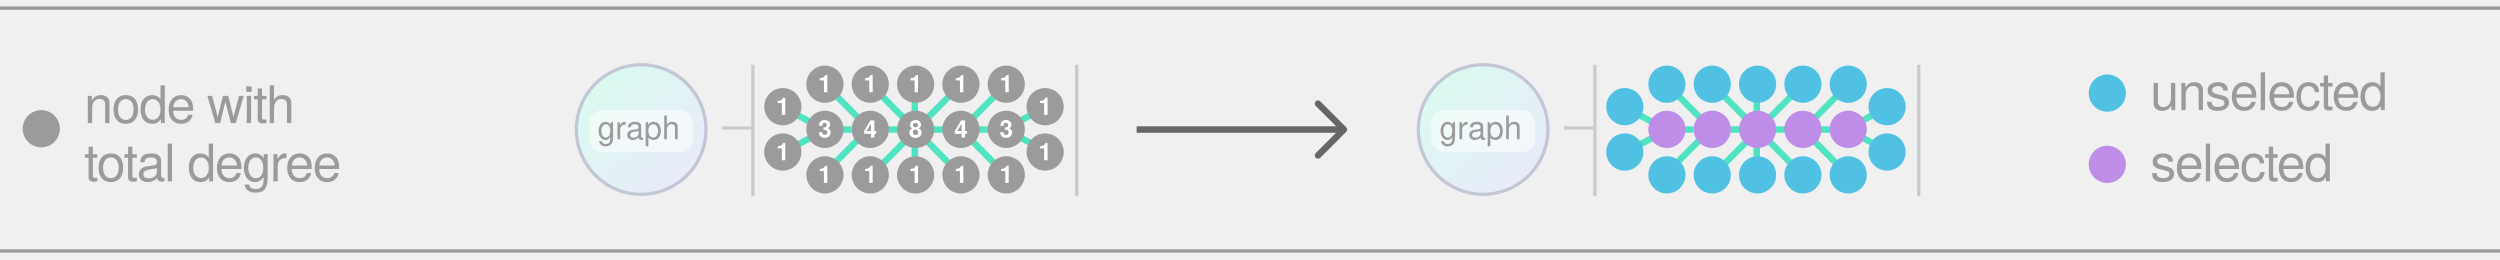
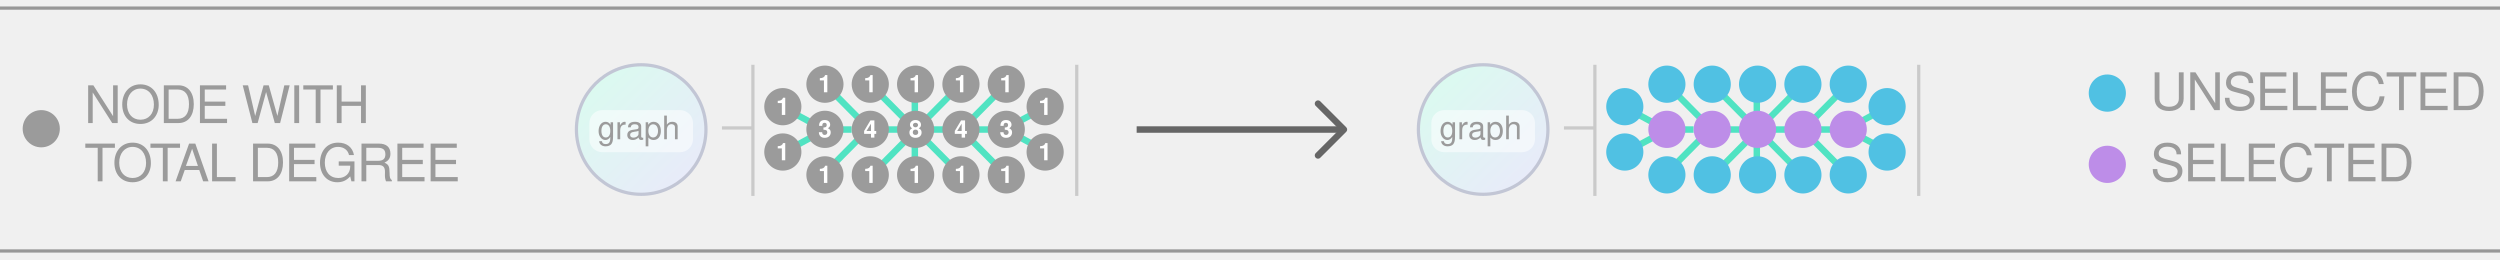
<svg xmlns="http://www.w3.org/2000/svg" xmlns:xlink="http://www.w3.org/1999/xlink" width="772px" height="80px" viewBox="0 0 772 80" version="1.1">
  <defs>
    <rect id="path-1" x="-6" y="2" width="784" height="76" />
    <mask id="mask-2" maskContentUnits="userSpaceOnUse" maskUnits="objectBoundingBox" x="0" y="0" width="784" height="76" fill="white">
      <use xlink:href="#path-1" />
    </mask>
    <linearGradient x1="14.999%" y1="13.838%" x2="87.396%" y2="88.282%" id="linearGradient-3">
      <stop stop-color="#DBFAF0" offset="0%" />
      <stop stop-color="#E8EBF9" offset="97.322%" />
      <stop stop-color="#E8EAF9" offset="100%" />
    </linearGradient>
  </defs>
  <g id="Graph-Functions---selection" stroke="none" stroke-width="1" fill="none" fill-rule="evenodd">
    <use id="Rectangle" stroke="#979797" mask="url(#mask-2)" stroke-width="2" xlink:href="#path-1" />
    <g id="node_with_total_degree" transform="translate(7, 23)" fill="#9B9B9B">
      <ellipse id="small_icon__node-copy-8" cx="5.739" cy="16.75" rx="5.739" ry="5.75" />
-       <text id="node-with-total-degr" font-family="HelveticaNeue, Helvetica Neue" font-size="16" font-weight="normal" letter-spacing="-0.417">
-         <tspan x="19" y="15">node with</tspan>
-         <tspan x="19" y="33">total degree</tspan>
+       <text id="NODE-WITH-TOTAL-DEGR" font-family="HelveticaNeue, Helvetica Neue" font-size="16" font-weight="normal" letter-spacing="-0.417">
+         <tspan x="19" y="15">NODE WITH</tspan>
+         <tspan x="19" y="33">TOTAL DEGREE</tspan>
      </text>
    </g>
    <g id="select_nodes_by_degree" transform="translate(178, 20)">
      <g id="Wireframe-Line-01" transform="translate(173, 10)" stroke="#666666">
        <g>
          <polyline id="arrowhead" stroke-width="2" stroke-linecap="round" stroke-linejoin="round" points="56 2 64 10 56 18" />
          <path d="M63,10 L0,10" id="Line" stroke-width="2" />
        </g>
      </g>
      <g id="small_icon__select_nodes_in_neighborhood">
        <path d="M90.88,34.269 L105,20" id="small_icon_edge-copy-13" stroke="#50E3C2" stroke-width="2" stroke-linecap="square" />
        <path d="M75.88,34.269 L90,20" id="small_icon_edge-copy-20" stroke="#50E3C2" stroke-width="2" stroke-linecap="square" />
        <path d="M64,27 L77,20" id="small_icon_edge-copy-21" stroke="#50E3C2" stroke-width="2" stroke-linecap="square" />
        <path d="M132,20 L145,13" id="small_icon_edge-copy-22" stroke="#50E3C2" stroke-width="2" stroke-linecap="square" />
        <path d="M63,20 L76,13" id="small_icon_edge-copy-23" stroke="#50E3C2" stroke-width="2" stroke-linecap="square" transform="translate(69.7389, 16.69301) scale(-1, 1) translate(-69.7389, -16.69301) " />
        <path d="M132,27 L145,20" id="small_icon_edge-copy-24" stroke="#50E3C2" stroke-width="2" stroke-linecap="square" transform="translate(138.7389, 23.69301) scale(-1, 1) translate(-138.7389, -23.69301) " />
        <path d="M122.5,20 L127.978,20" id="small_icon_edge-copy-25" stroke="#50E3C2" stroke-width="2" stroke-linecap="square" transform="translate(125.2389, 20.19301) scale(-1, 1) translate(-125.2389, -20.19301) " />
        <path d="M107.5,20 L112.978,20" id="small_icon_edge-copy-26" stroke="#50E3C2" stroke-width="2" stroke-linecap="square" transform="translate(110.2389, 20.19301) scale(-1, 1) translate(-110.2389, -20.19301) " />
        <path d="M93.5,20 L98.978,20" id="small_icon_edge-copy-27" stroke="#50E3C2" stroke-width="2" stroke-linecap="square" transform="translate(96.2389, 20.19301) scale(-1, 1) translate(-96.2389, -20.19301) " />
        <path d="M78.5,20 L83.978,20" id="small_icon_edge-copy-28" stroke="#50E3C2" stroke-width="2" stroke-linecap="square" transform="translate(81.2389, 20.19301) scale(-1, 1) translate(-81.2389, -20.19301) " />
        <path d="M104.978,8.536 L104.978,14.557" id="small_icon_edge-copy-29" stroke="#50E3C2" stroke-width="2" stroke-linecap="square" transform="translate(104.7389, 11.75) scale(-1, 1) translate(-104.7389, -11.75) " />
        <path d="M104.978,25.536 L104.978,31.557" id="small_icon_edge-copy-30" stroke="#50E3C2" stroke-width="2" stroke-linecap="square" transform="translate(104.7389, 28.75) scale(-1, 1) translate(-104.7389, -28.75) " />
        <path d="M104.88,20.019 L119,5.75" id="small_icon_edge-copy-14" stroke="#50E3C2" stroke-width="2" stroke-linecap="square" />
        <path d="M118.88,20.019 L133,5.75" id="small_icon_edge-copy-15" stroke="#50E3C2" stroke-width="2" stroke-linecap="square" />
        <path d="M89.88,20.019 L104,5.75" id="small_icon_edge-copy-16" stroke="#50E3C2" stroke-width="2" stroke-linecap="square" transform="translate(97.2389, 12.94301) scale(-1, 1) translate(-97.2389, -12.94301) " />
        <path d="M75.88,20.019 L90,5.75" id="small_icon_edge-copy-17" stroke="#50E3C2" stroke-width="2" stroke-linecap="square" transform="translate(83.2389, 12.94301) scale(-1, 1) translate(-83.2389, -12.94301) " />
        <path d="M103.88,34.019 L118,19.75" id="small_icon_edge-copy-18" stroke="#50E3C2" stroke-width="2" stroke-linecap="square" transform="translate(111.2389, 26.94301) scale(-1, 1) translate(-111.2389, -26.94301) " />
        <path d="M117.88,34.019 L132,19.75" id="small_icon_edge-copy-19" stroke="#50E3C2" stroke-width="2" stroke-linecap="square" transform="translate(125.2389, 26.94301) scale(-1, 1) translate(-125.2389, -26.94301) " />
        <ellipse id="small_icon__node" fill="#9B9B9B" cx="63.739" cy="12.943" rx="5.739" ry="5.75" />
        <ellipse id="small_icon__node-copy-33" fill="#9B9B9B" cx="63.739" cy="26.943" rx="5.739" ry="5.75" />
        <ellipse id="small_icon__node-copy-13" fill="#9B9B9B" cx="76.739" cy="19.943" rx="5.739" ry="5.75" />
        <ellipse id="small_icon__node-copy-12" fill="#9B9B9B" cx="76.739" cy="6" rx="5.739" ry="5.75" />
        <ellipse id="small_icon__node-copy-11" fill="#9B9B9B" cx="76.739" cy="34" rx="5.739" ry="5.75" />
        <ellipse id="small_icon__node-copy-16" fill="#9B9B9B" cx="90.739" cy="19.943" rx="5.739" ry="5.75" />
        <ellipse id="small_icon__node-copy-15" fill="#9B9B9B" cx="90.739" cy="6" rx="5.739" ry="5.75" />
        <ellipse id="small_icon__node-copy-14" fill="#9B9B9B" cx="90.739" cy="34" rx="5.739" ry="5.75" />
        <ellipse id="small_icon__node-copy-31" fill="#9B9B9B" cx="104.739" cy="19.943" rx="5.739" ry="5.75" />
        <ellipse id="small_icon__node-copy-30" fill="#9B9B9B" cx="104.739" cy="6" rx="5.739" ry="5.75" />
        <ellipse id="small_icon__node-copy-29" fill="#9B9B9B" cx="104.739" cy="34" rx="5.739" ry="5.75" />
        <ellipse id="small_icon__node-copy-28" fill="#9B9B9B" cx="118.739" cy="19.943" rx="5.739" ry="5.75" />
        <ellipse id="small_icon__node-copy-27" fill="#9B9B9B" cx="118.739" cy="6" rx="5.739" ry="5.75" />
        <ellipse id="small_icon__node-copy-26" fill="#9B9B9B" cx="118.739" cy="34" rx="5.739" ry="5.75" />
        <ellipse id="small_icon__node-copy-25" fill="#9B9B9B" cx="132.739" cy="19.943" rx="5.739" ry="5.75" />
        <ellipse id="small_icon__node-copy-24" fill="#9B9B9B" cx="132.739" cy="6" rx="5.739" ry="5.75" />
        <ellipse id="small_icon__node-copy-23" fill="#9B9B9B" cx="132.739" cy="34" rx="5.739" ry="5.75" />
        <ellipse id="small_icon__node-copy-22" fill="#9B9B9B" cx="144.739" cy="12.943" rx="5.739" ry="5.75" />
        <ellipse id="small_icon__node-copy-32" fill="#9B9B9B" cx="144.739" cy="26.943" rx="5.739" ry="5.75" />
        <g id="graph-object">
          <ellipse id="graph-shape" stroke="#C2C6D5" stroke-width="1" fill="url(#linearGradient-3)" fill-rule="evenodd" cx="20" cy="20" rx="20" ry="20" />
          <rect id="graph-text-box" fill-opacity="0.528" fill="#FFFFFF" fill-rule="evenodd" x="4" y="14" width="32" height="13" rx="4" />
          <text id="graph-text" font-family="Helvetica-Light, Helvetica" font-size="10" font-weight="300" fill="#9B9B9B">
            <tspan x="6.5" y="23">graph</tspan>
          </text>
        </g>
        <path d="M54.5,0.5 L54.5,40" id="Line" stroke="#CACACA" stroke-linecap="square" />
        <path d="M154.5,0.5 L154.5,40" id="Line-Copy" stroke="#CACACA" stroke-linecap="square" />
        <path d="M54.266,19.512 L45.445,19.512" id="Line" stroke="#CACACA" stroke-linecap="square" />
        <text id="ID-Copy-7" font-family="HelveticaNeue-Bold, Helvetica Neue" font-size="7.5" font-weight="bold" fill="#FFFFFF">
          <tspan x="102.654" y="22.5">8</tspan>
        </text>
        <text id="ID-Copy-8" font-family="HelveticaNeue-Bold, Helvetica Neue" font-size="7.5" font-weight="bold" fill="#FFFFFF">
          <tspan x="116.654" y="22.5">4</tspan>
        </text>
        <text id="ID-Copy-19" font-family="HelveticaNeue-Bold, Helvetica Neue" font-size="7.5" font-weight="bold" fill="#FFFFFF">
          <tspan x="88.654" y="22.5">4</tspan>
        </text>
        <text id="ID-Copy-9" font-family="HelveticaNeue-Bold, Helvetica Neue" font-size="7.5" font-weight="bold" fill="#FFFFFF">
          <tspan x="130.654" y="22.5">3</tspan>
        </text>
        <text id="ID-Copy-20" font-family="HelveticaNeue-Bold, Helvetica Neue" font-size="7.5" font-weight="bold" fill="#FFFFFF">
          <tspan x="74.654" y="22.5">3</tspan>
        </text>
        <text id="ID-Copy-10" font-family="HelveticaNeue-Bold, Helvetica Neue" font-size="7.5" font-weight="bold" fill="#FFFFFF">
          <tspan x="142.654" y="15.5">1</tspan>
        </text>
        <text id="ID-Copy-12" font-family="HelveticaNeue-Bold, Helvetica Neue" font-size="7.5" font-weight="bold" fill="#FFFFFF">
          <tspan x="130.654" y="8.5">1</tspan>
        </text>
        <text id="ID-Copy-13" font-family="HelveticaNeue-Bold, Helvetica Neue" font-size="7.5" font-weight="bold" fill="#FFFFFF">
          <tspan x="116.654" y="8.5">1</tspan>
        </text>
        <text id="ID-Copy-14" font-family="HelveticaNeue-Bold, Helvetica Neue" font-size="7.5" font-weight="bold" fill="#FFFFFF">
          <tspan x="102.654" y="8.5">1</tspan>
        </text>
        <text id="ID-Copy-15" font-family="HelveticaNeue-Bold, Helvetica Neue" font-size="7.5" font-weight="bold" fill="#FFFFFF">
          <tspan x="88.654" y="8.5">1</tspan>
        </text>
        <text id="ID-Copy-16" font-family="HelveticaNeue-Bold, Helvetica Neue" font-size="7.5" font-weight="bold" fill="#FFFFFF">
          <tspan x="74.654" y="8.5">1</tspan>
        </text>
        <text id="ID-Copy-25" font-family="HelveticaNeue-Bold, Helvetica Neue" font-size="7.5" font-weight="bold" fill="#FFFFFF">
          <tspan x="130.654" y="36.5">1</tspan>
        </text>
        <text id="ID-Copy-24" font-family="HelveticaNeue-Bold, Helvetica Neue" font-size="7.5" font-weight="bold" fill="#FFFFFF">
          <tspan x="116.654" y="36.5">1</tspan>
        </text>
        <text id="ID-Copy-23" font-family="HelveticaNeue-Bold, Helvetica Neue" font-size="7.5" font-weight="bold" fill="#FFFFFF">
          <tspan x="102.654" y="36.5">1</tspan>
        </text>
        <text id="ID-Copy-22" font-family="HelveticaNeue-Bold, Helvetica Neue" font-size="7.5" font-weight="bold" fill="#FFFFFF">
          <tspan x="88.654" y="36.5">1</tspan>
        </text>
        <text id="ID-Copy-21" font-family="HelveticaNeue-Bold, Helvetica Neue" font-size="7.5" font-weight="bold" fill="#FFFFFF">
          <tspan x="74.654" y="36.5">1</tspan>
        </text>
        <text id="ID-Copy-17" font-family="HelveticaNeue-Bold, Helvetica Neue" font-size="7.5" font-weight="bold" fill="#FFFFFF">
          <tspan x="61.654" y="15.5">1</tspan>
        </text>
        <text id="ID-Copy-18" font-family="HelveticaNeue-Bold, Helvetica Neue" font-size="7.5" font-weight="bold" fill="#FFFFFF">
          <tspan x="61.654" y="29.5">1</tspan>
        </text>
        <text id="ID-Copy-11" font-family="HelveticaNeue-Bold, Helvetica Neue" font-size="7.5" font-weight="bold" fill="#FFFFFF">
          <tspan x="142.654" y="29.5">1</tspan>
        </text>
      </g>
      <g id="small_icon__select_nodes_by_degree-copy" transform="translate(260, 0)">
        <path d="M90.88,34.269 L105,20" id="small_icon_edge-copy-13" stroke="#50E3C2" stroke-width="2" stroke-linecap="square" />
        <path d="M75.88,34.269 L90,20" id="small_icon_edge-copy-20" stroke="#50E3C2" stroke-width="2" stroke-linecap="square" />
        <path d="M64,27 L77,20" id="small_icon_edge-copy-21" stroke="#50E3C2" stroke-width="2" stroke-linecap="square" />
        <path d="M132,20 L145,13" id="small_icon_edge-copy-22" stroke="#50E3C2" stroke-width="2" stroke-linecap="square" />
        <path d="M63,20 L76,13" id="small_icon_edge-copy-23" stroke="#50E3C2" stroke-width="2" stroke-linecap="square" transform="translate(69.7389, 16.69301) scale(-1, 1) translate(-69.7389, -16.69301) " />
        <path d="M132,27 L145,20" id="small_icon_edge-copy-24" stroke="#50E3C2" stroke-width="2" stroke-linecap="square" transform="translate(138.7389, 23.69301) scale(-1, 1) translate(-138.7389, -23.69301) " />
        <path d="M122.5,20 L127.978,20" id="small_icon_edge-copy-25" stroke="#50E3C2" stroke-width="2" stroke-linecap="square" transform="translate(125.2389, 20.19301) scale(-1, 1) translate(-125.2389, -20.19301) " />
        <path d="M107.5,20 L112.978,20" id="small_icon_edge-copy-26" stroke="#50E3C2" stroke-width="2" stroke-linecap="square" transform="translate(110.2389, 20.19301) scale(-1, 1) translate(-110.2389, -20.19301) " />
        <path d="M93.5,20 L98.978,20" id="small_icon_edge-copy-27" stroke="#50E3C2" stroke-width="2" stroke-linecap="square" transform="translate(96.2389, 20.19301) scale(-1, 1) translate(-96.2389, -20.19301) " />
        <path d="M78.5,20 L83.978,20" id="small_icon_edge-copy-28" stroke="#50E3C2" stroke-width="2" stroke-linecap="square" transform="translate(81.2389, 20.19301) scale(-1, 1) translate(-81.2389, -20.19301) " />
        <path d="M104.978,8.536 L104.978,14.557" id="small_icon_edge-copy-29" stroke="#50E3C2" stroke-width="2" stroke-linecap="square" transform="translate(104.7389, 11.75) scale(-1, 1) translate(-104.7389, -11.75) " />
        <path d="M104.978,25.536 L104.978,31.557" id="small_icon_edge-copy-30" stroke="#50E3C2" stroke-width="2" stroke-linecap="square" transform="translate(104.7389, 28.75) scale(-1, 1) translate(-104.7389, -28.75) " />
        <path d="M104.88,20.019 L119,5.75" id="small_icon_edge-copy-14" stroke="#50E3C2" stroke-width="2" stroke-linecap="square" />
        <path d="M118.88,20.019 L133,5.75" id="small_icon_edge-copy-15" stroke="#50E3C2" stroke-width="2" stroke-linecap="square" />
        <path d="M89.88,20.019 L104,5.75" id="small_icon_edge-copy-16" stroke="#50E3C2" stroke-width="2" stroke-linecap="square" transform="translate(97.2389, 12.94301) scale(-1, 1) translate(-97.2389, -12.94301) " />
        <path d="M75.88,20.019 L90,5.75" id="small_icon_edge-copy-17" stroke="#50E3C2" stroke-width="2" stroke-linecap="square" transform="translate(83.2389, 12.94301) scale(-1, 1) translate(-83.2389, -12.94301) " />
        <path d="M103.88,34.019 L118,19.75" id="small_icon_edge-copy-18" stroke="#50E3C2" stroke-width="2" stroke-linecap="square" transform="translate(111.2389, 26.94301) scale(-1, 1) translate(-111.2389, -26.94301) " />
        <path d="M117.88,34.019 L132,19.75" id="small_icon_edge-copy-19" stroke="#50E3C2" stroke-width="2" stroke-linecap="square" transform="translate(125.2389, 26.94301) scale(-1, 1) translate(-125.2389, -26.94301) " />
        <ellipse id="small_icon__node" fill="#50C1E3" cx="63.739" cy="12.943" rx="5.739" ry="5.75" />
        <ellipse id="small_icon__node-copy-33" fill="#50C1E3" cx="63.739" cy="26.943" rx="5.739" ry="5.75" />
        <ellipse id="small_icon__node-copy-13" fill="#BD8DE8" cx="76.739" cy="19.943" rx="5.739" ry="5.75" />
        <ellipse id="small_icon__node-copy-12" fill="#50C1E3" cx="76.739" cy="6" rx="5.739" ry="5.75" />
        <ellipse id="small_icon__node-copy-11" fill="#50C1E3" cx="76.739" cy="34" rx="5.739" ry="5.75" />
        <ellipse id="small_icon__node-copy-16" fill="#BD8DE8" cx="90.739" cy="19.943" rx="5.739" ry="5.75" />
        <ellipse id="small_icon__node-copy-15" fill="#50C1E3" cx="90.739" cy="6" rx="5.739" ry="5.75" />
        <ellipse id="small_icon__node-copy-14" fill="#50C1E3" cx="90.739" cy="34" rx="5.739" ry="5.75" />
        <ellipse id="small_icon__node-copy-31" fill="#BD8DE8" cx="104.739" cy="19.943" rx="5.739" ry="5.75" />
        <ellipse id="small_icon__node-copy-30" fill="#50C1E3" cx="104.739" cy="6" rx="5.739" ry="5.75" />
        <ellipse id="small_icon__node-copy-29" fill="#50C1E3" cx="104.739" cy="34" rx="5.739" ry="5.75" />
        <g id="graph-object">
          <ellipse id="graph-shape" stroke="#C2C6D5" stroke-width="1" fill="url(#linearGradient-3)" fill-rule="evenodd" cx="20" cy="20" rx="20" ry="20" />
          <rect id="graph-text-box" fill-opacity="0.528" fill="#FFFFFF" fill-rule="evenodd" x="4" y="14" width="32" height="13" rx="4" />
          <text id="graph-text" font-family="Helvetica-Light, Helvetica" font-size="10" font-weight="300" fill="#9B9B9B">
            <tspan x="6.5" y="23">graph</tspan>
          </text>
        </g>
        <path d="M54.5,0.5 L54.5,40" id="Line" stroke="#CACACA" stroke-linecap="square" />
        <ellipse id="small_icon__node-copy-28" fill="#BD8DE8" cx="118.739" cy="19.943" rx="5.739" ry="5.75" />
        <ellipse id="small_icon__node-copy-27" fill="#50C1E3" cx="118.739" cy="6" rx="5.739" ry="5.75" />
        <ellipse id="small_icon__node-copy-26" fill="#50C1E3" cx="118.739" cy="34" rx="5.739" ry="5.75" />
        <ellipse id="small_icon__node-copy-25" fill="#BD8DE8" cx="132.739" cy="19.943" rx="5.739" ry="5.75" />
        <path d="M132.739,11.75 C135.908,11.75 138.478,9.176 138.478,6 C138.478,2.824 135.908,0.25 132.739,0.25 C129.569,0.25 127,2.824 127,6 C127,9.176 129.569,11.75 132.739,11.75 Z" id="small_icon__node-copy-24" fill="#50C1E3" />
        <ellipse id="small_icon__node-copy-23" fill="#50C1E3" cx="132.739" cy="34" rx="5.739" ry="5.75" />
        <ellipse id="small_icon__node-copy-22" fill="#50C1E3" cx="144.739" cy="12.943" rx="5.739" ry="5.75" />
        <ellipse id="small_icon__node-copy-32" fill="#50C1E3" cx="144.739" cy="26.943" rx="5.739" ry="5.75" />
        <path d="M154.5,0.5 L154.5,40" id="Line-Copy" stroke="#CACACA" stroke-linecap="square" />
        <path d="M54.266,19.512 L45.445,19.512" id="Line" stroke="#CACACA" stroke-linecap="square" />
      </g>
    </g>
    <g id="selected_unselected_nodes" transform="translate(645, 19)">
      <ellipse id="small_icon__node-copy-3" fill="#50C1E3" cx="5.739" cy="9.75" rx="5.739" ry="5.75" />
-       <text id="unselected" font-family="HelveticaNeue, Helvetica Neue" font-size="16" font-weight="normal" letter-spacing="-0.417" fill="#9B9B9B">
-         <tspan x="19" y="15">unselected</tspan>
+       <text id="UNSELECTED" font-family="HelveticaNeue, Helvetica Neue" font-size="16" font-weight="normal" letter-spacing="-0.417" fill="#9B9B9B">
+         <tspan x="19" y="15">UNSELECTED</tspan>
      </text>
      <ellipse id="small_icon__node-copy-5" fill="#BD8DE8" cx="5.739" cy="31.75" rx="5.739" ry="5.75" />
-       <text id="selected" font-family="HelveticaNeue, Helvetica Neue" font-size="16" font-weight="normal" letter-spacing="-0.417" fill="#9B9B9B">
-         <tspan x="19" y="37">selected</tspan>
+       <text id="SELECTED" font-family="HelveticaNeue, Helvetica Neue" font-size="16" font-weight="normal" letter-spacing="-0.417" fill="#9B9B9B">
+         <tspan x="19" y="37">SELECTED</tspan>
      </text>
    </g>
  </g>
</svg>
